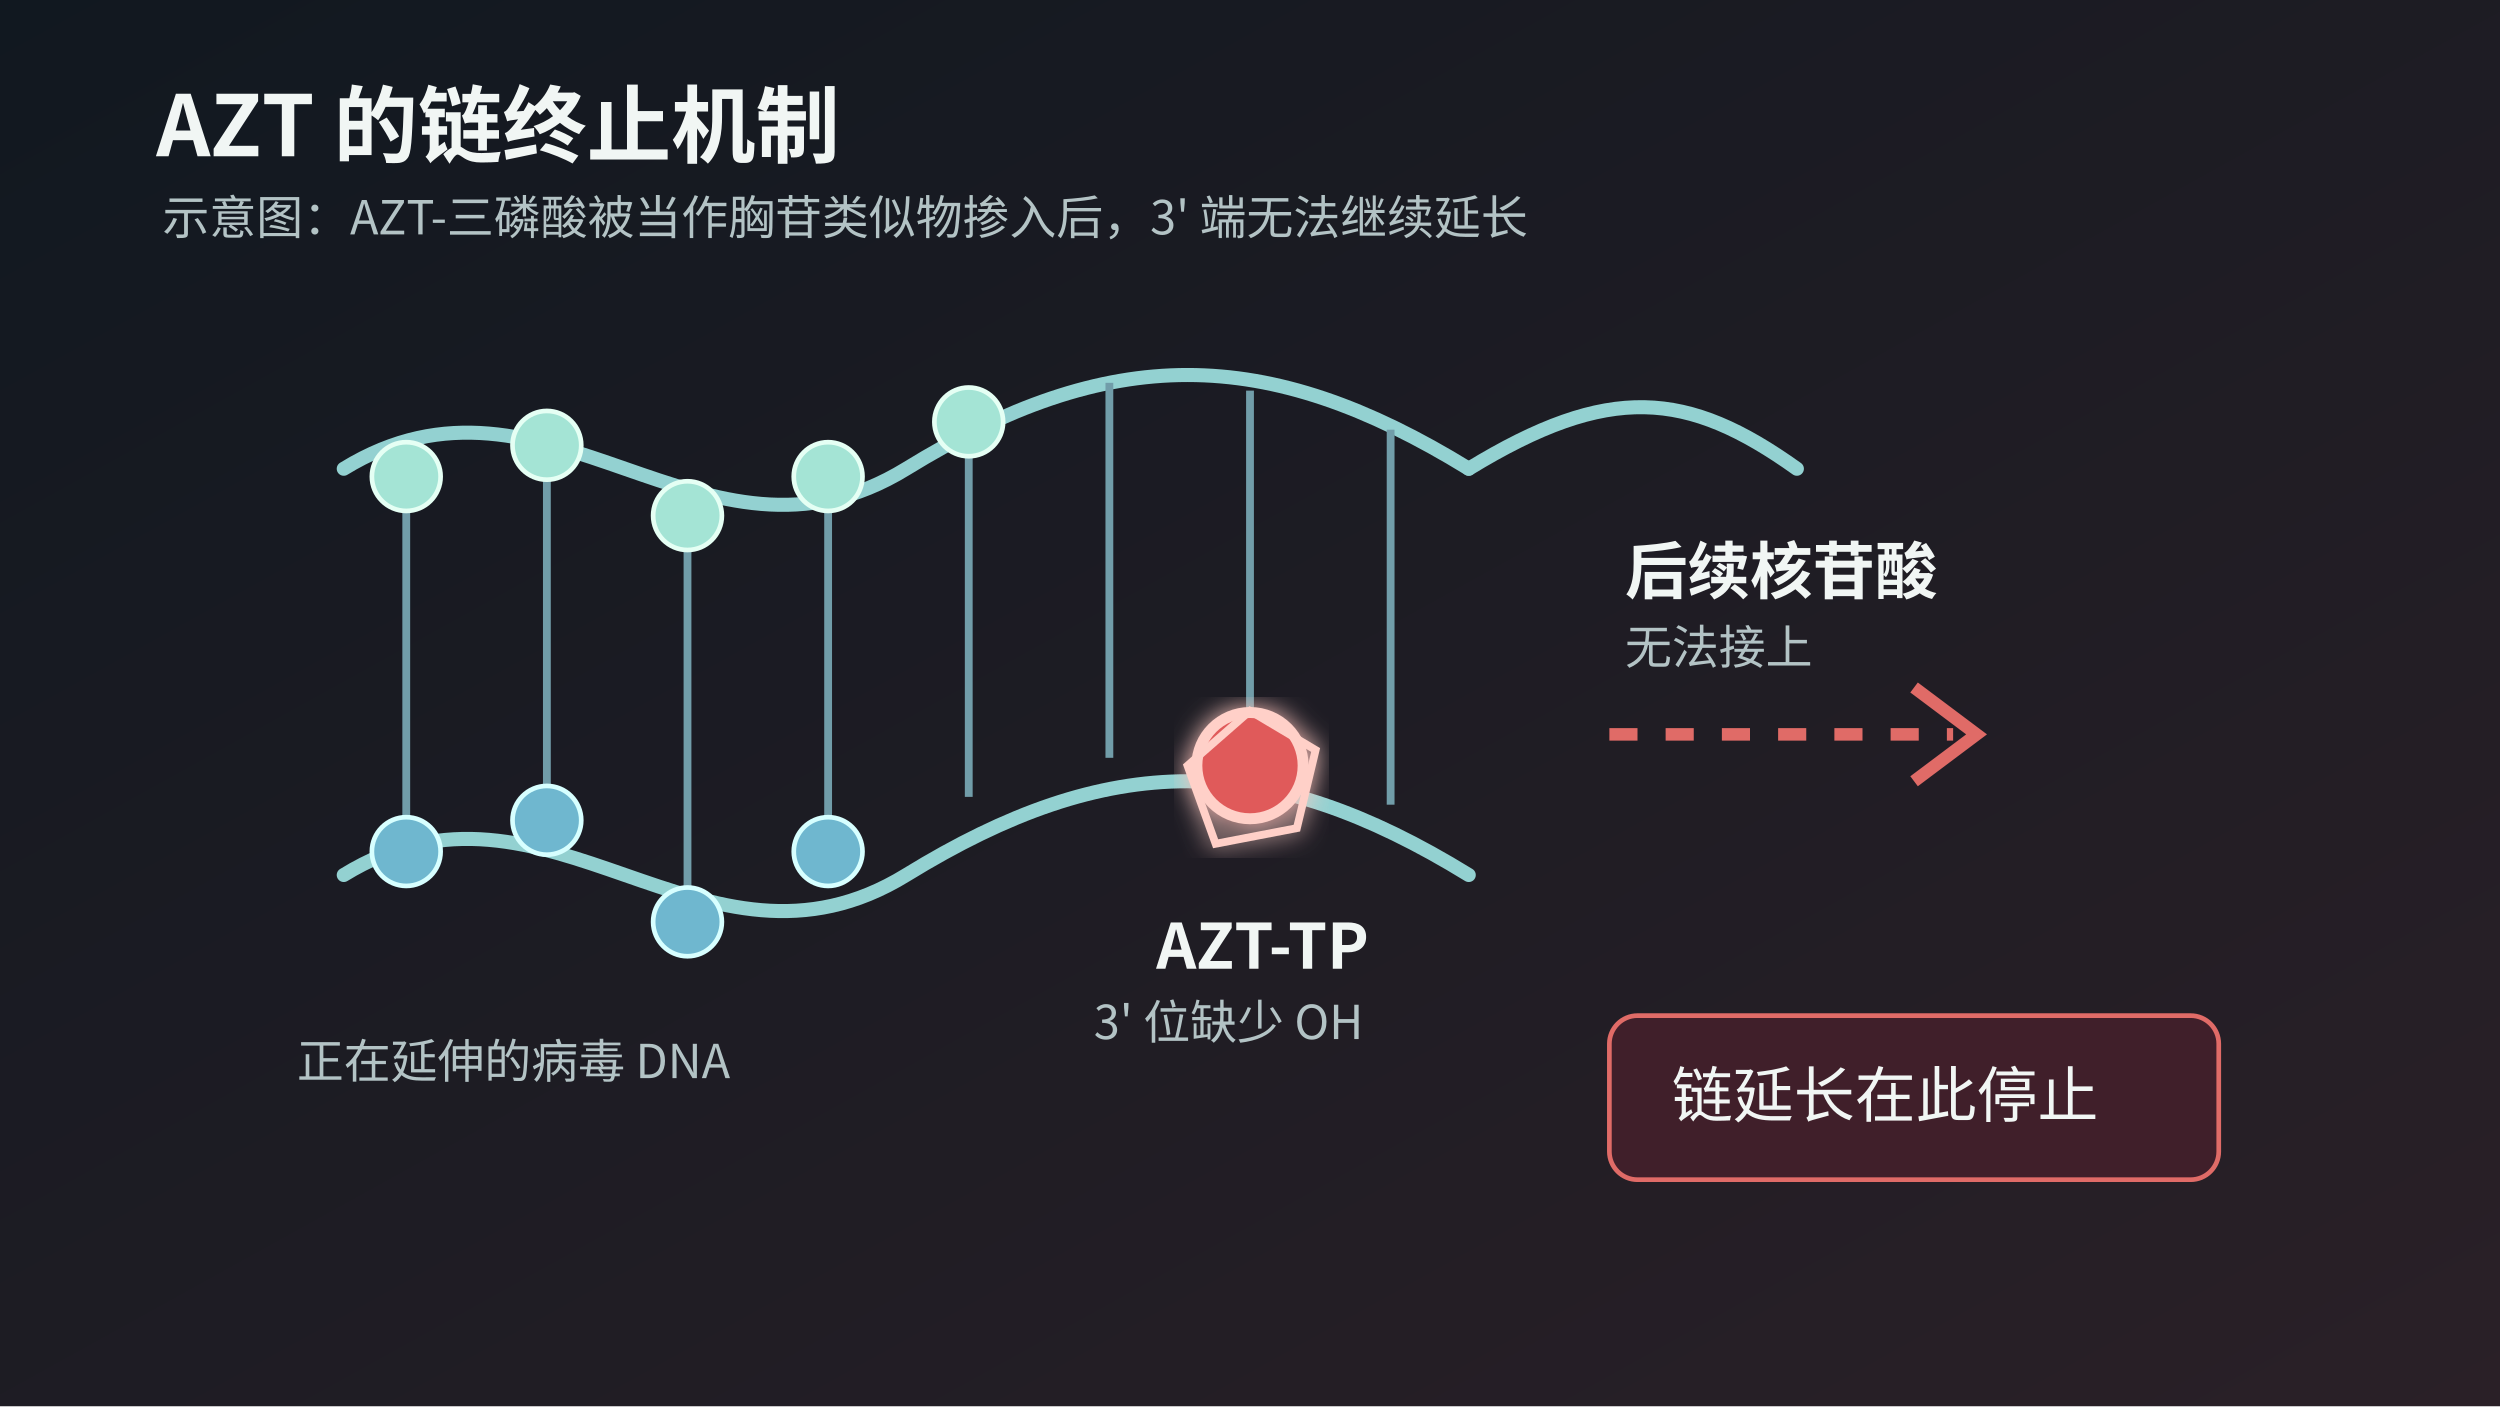
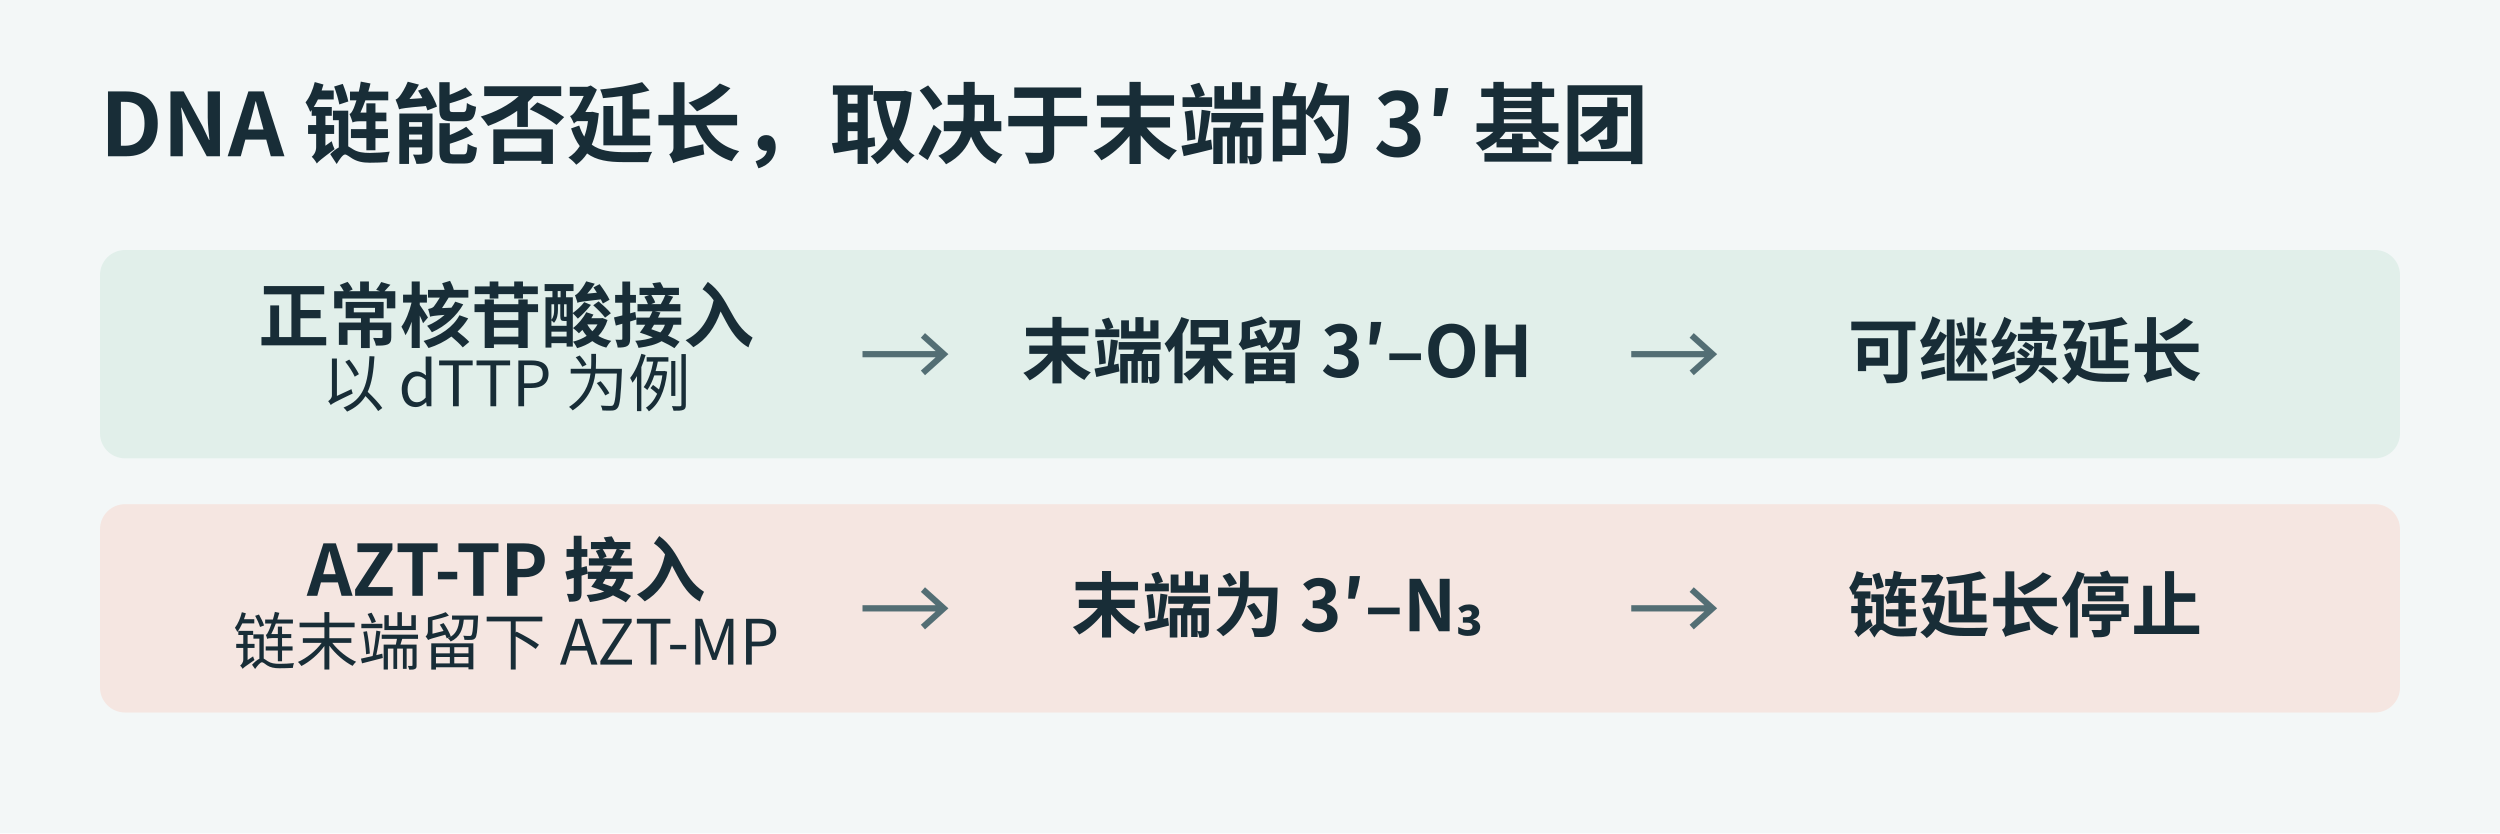
- <svg xmlns="http://www.w3.org/2000/svg" width="1600" height="900" viewBox="0 0 1600 900">
-   <defs>
-     <linearGradient id="bg" x1="0" y1="0" x2="1" y2="1">
-       <stop stop-color="#111820" />
-       <stop offset="1" stop-color="#2a2027" />
-     </linearGradient>
-     <filter id="glow">
-       <feGaussianBlur stdDeviation="8" result="b" />
-       <feMerge>
-         <feMergeNode in="b" />
-         <feMergeNode in="SourceGraphic" />
-       </feMerge>
-     </filter>
-     <style>text{font-family:"Microsoft YaHei","Noto Sans CJK SC",sans-serif;fill:#f1f6f4} .small{font-size:30px;fill:#b3c3c5} .label{font-size:40px;font-weight:600}</style>
-   </defs>
-   <rect width="1600" height="900" fill="url(#bg)" />
-   <text x="100" y="100" font-size="54" font-weight="700">AZT 的链终止机制</text>
-   <text x="104" y="150" class="small">示意图：AZT-三磷酸被当作胸苷类似物掺入后，3' 端无法继续延长</text>
-   <g stroke="#93d1d1" stroke-width="9" fill="none" stroke-linecap="round">
-     <path d="M220 300 C350 220 450 380 580 300 S810 220 940 300" />
-     <path d="M220 560 C350 480 450 640 580 560 S810 480 940 560" />
+ <svg xmlns="http://www.w3.org/2000/svg" width="1200" height="400" viewBox="0 0 1200 400" role="img" aria-label="DNA 链能否延长，取决于末端的 3′ 基团">
+   <style>
+     text { font-family: Microsoft YaHei, Noto Sans CJK SC, sans-serif; fill: #182d37; }
+     .title { font-size: 42px; font-weight: 700; }
+     .heading { font-size: 34px; font-weight: 700; }
+     .note { font-size: 30px; }
+   </style>
+   <rect width="1200" height="400" fill="#f3f7f7" />
+   <text x="48" y="75" class="title">DNA 链能否延长，取决于末端的 3′ 基团</text>
+   <rect x="48" y="120" width="1104" height="100" rx="12" fill="#e1efea" />
+   <rect x="48" y="242" width="1104" height="100" rx="12" fill="#f5e6e1" />
+   <g text-anchor="middle">
+     <text x="243" y="164" class="heading">正常核苷酸接入</text>
+     <text x="243" y="195" class="note">以 dTTP 为例</text>
+     <text x="613" y="181" class="heading">末端保留 3′–OH</text>
+     <text x="972" y="181" class="heading">可继续延长</text>
+     <text x="243" y="286" class="heading">AZT-TP 接入</text>
+     <text x="243" y="319" class="note">链末端留下 AZT-MP</text>
+     <text x="613" y="303" class="heading">末端为 3′–N₃</text>
+     <text x="972" y="303" class="heading">链延长停止</text>
  </g>
-   <g stroke="#719da9" stroke-width="5">
-     <path d="M260 305 L260 545" />
-     <path d="M350 285 L350 525" />
-     <path d="M440 330 L440 590" />
-     <path d="M530 305 L530 545" />
-     <path d="M620 270 L620 510" />
-     <path d="M710 245 L710 485" />
-     <path d="M800 250 L800 490" />
-     <path d="M890 275 L890 515" />
-   </g>
-   <g fill="#a4e4d5" stroke="#e5fff4" stroke-width="3">
-     <circle cx="260" cy="305" r="22" />
-     <circle cx="350" cy="285" r="22" />
-     <circle cx="440" cy="330" r="22" />
-     <circle cx="530" cy="305" r="22" />
-     <circle cx="620" cy="270" r="22" />
-   </g>
-   <g fill="#6fb7cf" stroke="#d7ffff" stroke-width="3">
-     <circle cx="260" cy="545" r="22" />
-     <circle cx="350" cy="525" r="22" />
-     <circle cx="440" cy="590" r="22" />
-     <circle cx="530" cy="545" r="22" />
-   </g>
-   <text x="190" y="690" class="small">正在延伸的病毒 DNA</text>
-   <g filter="url(#glow)">
-     <circle cx="800" cy="490" r="34" fill="#e05a5a" stroke="#ffd0c8" stroke-width="7" />
-     <path d="M800 455 L842 480 L830 530 L778 540 L760 490 Z" fill="none" stroke="#ffd0c8" stroke-width="5" />
-   </g>
-   <text x="740" y="620" class="label" fill="#ff9a8e">AZT-TP</text>
-   <text x="700" y="665" class="small">3' 位缺少 OH</text>
-   <path d="M940 300 C1030 245 1080 250 1150 300" stroke="#93d1d1" stroke-width="9" fill="none" stroke-linecap="round" />
-   <path d="M940 560" stroke="#93d1d1" stroke-width="9" />
-   <path d="M1030 470 L1250 470" stroke="#e06b67" stroke-width="8" stroke-dasharray="18 18" />
-   <path d="M1225 440 L1265 470 L1225 500" fill="none" stroke="#e06b67" stroke-width="8" />
-   <text x="1040" y="380" class="label">后续核苷酸</text>
-   <text x="1040" y="425" class="small">无法接上</text>
-   <rect x="1030" y="650" width="390" height="105" rx="18" fill="#401f2a" stroke="#e06b67" stroke-width="3" />
-   <text x="1070" y="715" font-size="39" font-family="Microsoft YaHei,Noto Sans CJK SC,sans-serif" fill="#ffb5a6">链延长在此停止</text>
+   <path d="M414 170h39m-10-9 10 9-10 9 M783 170h39m-10-9 10 9-10 9 M414 292h39m-10-9 10 9-10 9 M783 292h39m-10-9 10 9-10 9" fill="none" stroke="#536e74" stroke-width="3" />
</svg>
